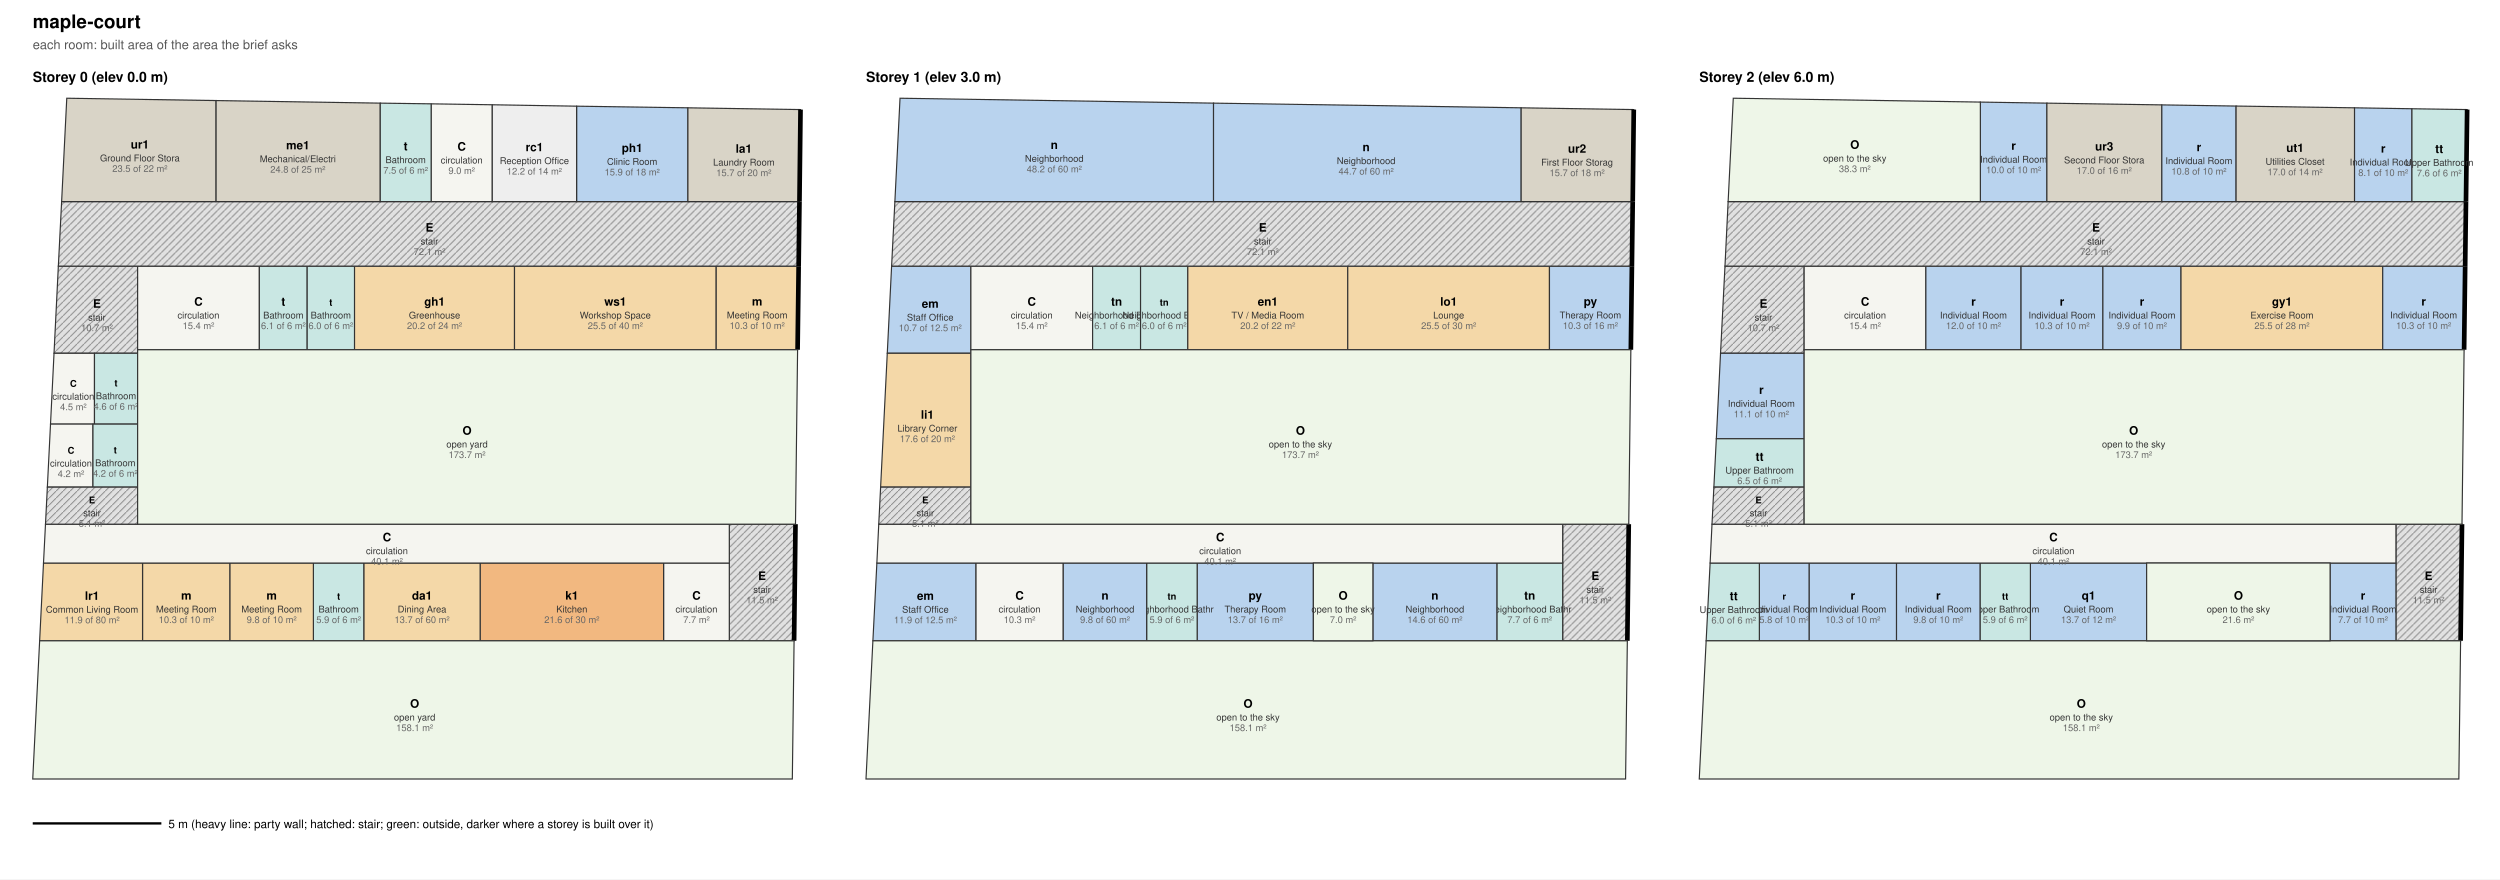
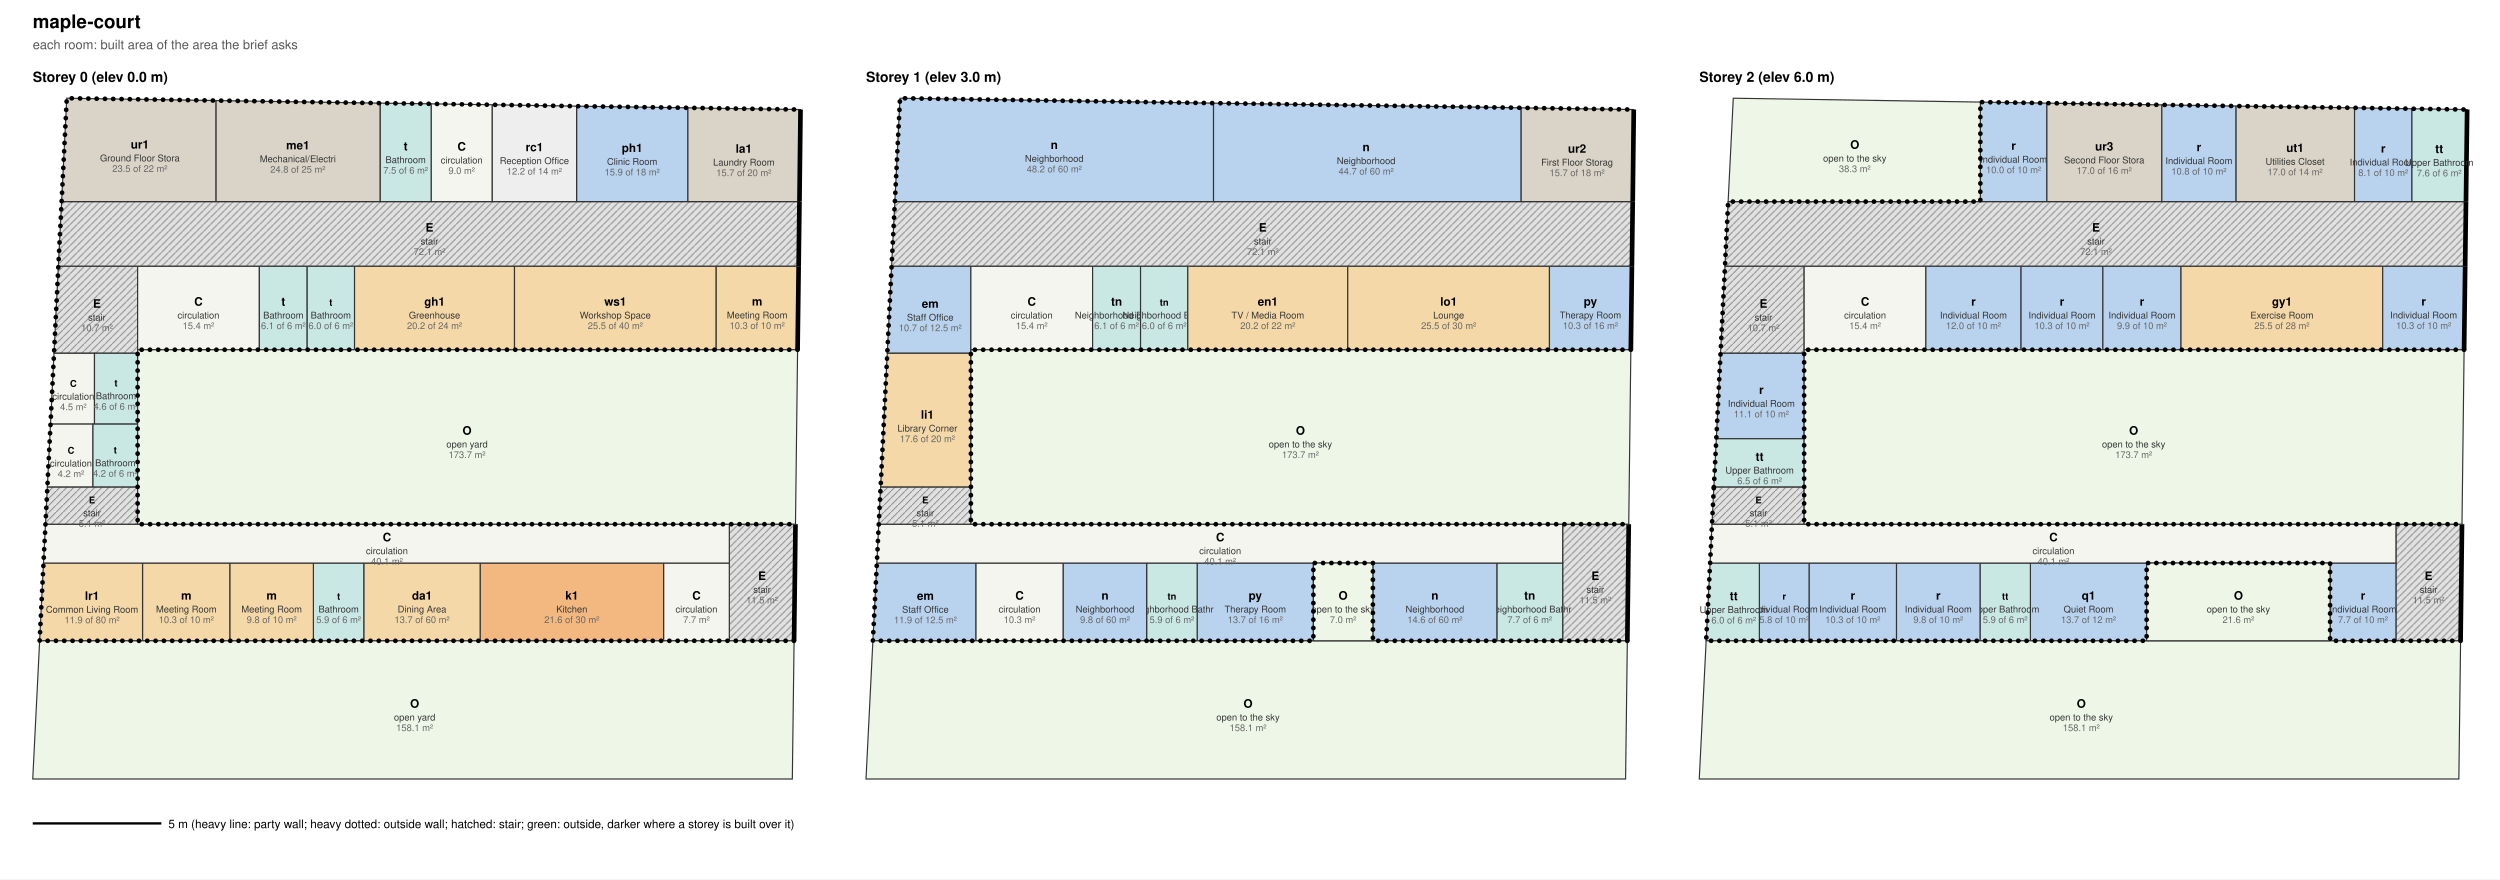
<svg xmlns="http://www.w3.org/2000/svg" width="2138" height="752" viewBox="0 0 2138 752" font-family="Helvetica, Arial, sans-serif">
  <defs>
    <pattern id="stair" width="6" height="6" patternUnits="userSpaceOnUse">
      <rect width="6" height="6" fill="#e0e0e0" />
      <path d="M0 6L6 0" stroke="#888" stroke-width="0.8" />
    </pattern>
  </defs>
  <rect width="100%" height="100%" fill="white" />
  <text x="28.0" y="24" font-size="16" font-weight="bold">maple-court</text>
  <text x="28.0" y="42" font-size="11" fill="#555">each room: built area of the area the brief asks</text>
  <text x="28.0" y="70.0" font-size="12" font-weight="bold">Storey 0 (elev 0.0 m)</text>
  <polygon points="680.3,448.3 623.7,448.3 623.7,548.0 679.1,548.0" fill="url(#stair)" stroke="#333" stroke-width="1" />
  <line x1="679.1" y1="548.0" x2="680.3" y2="448.3" stroke="#000" stroke-width="4" />
  <text x="651.7" y="496.0" font-size="10" text-anchor="middle" font-weight="bold">E</text>
  <text x="651.7" y="507.0" font-size="8" text-anchor="middle" fill="#333">stair</text>
  <text x="651.7" y="516.0" font-size="8" text-anchor="middle" fill="#666">11.5 m²</text>
  <polygon points="623.7,481.5 567.5,481.5 567.5,548.0 623.7,548.0" fill="#f5f5f0" stroke="#333" stroke-width="1" />
  <text x="595.6" y="512.8" font-size="10" text-anchor="middle" font-weight="bold">C</text>
  <text x="595.6" y="523.8" font-size="8" text-anchor="middle" fill="#333">circulation</text>
  <text x="595.6" y="532.8" font-size="8" text-anchor="middle" fill="#666">7.7 m²</text>
  <polygon points="567.5,481.5 410.6,481.5 410.6,548.0 567.5,548.0" fill="#f2b880" stroke="#333" stroke-width="1" />
  <text x="489.0" y="512.8" font-size="10" text-anchor="middle" font-weight="bold">k1</text>
  <text x="489.0" y="523.8" font-size="8" text-anchor="middle" fill="#333">Kitchen</text>
  <text x="489.0" y="532.8" font-size="8" text-anchor="middle" fill="#666">21.6 of 30 m²</text>
  <polygon points="410.6,481.5 311.1,481.5 311.1,548.0 410.6,548.0" fill="#f4d8a8" stroke="#333" stroke-width="1" />
  <text x="360.9" y="512.8" font-size="10" text-anchor="middle" font-weight="bold">da1</text>
  <text x="360.9" y="523.8" font-size="8" text-anchor="middle" fill="#333">Dining Area</text>
  <text x="360.9" y="532.8" font-size="8" text-anchor="middle" fill="#666">13.7 of 60 m²</text>
  <polygon points="311.1,481.5 268.0,481.5 268.0,548.0 311.1,548.0" fill="#c9e7e3" stroke="#333" stroke-width="1" />
  <text x="289.6" y="512.8" font-size="8" text-anchor="middle" font-weight="bold">t</text>
  <text x="289.6" y="523.8" font-size="8" text-anchor="middle" fill="#333">Bathroom</text>
  <text x="289.6" y="532.8" font-size="8" text-anchor="middle" fill="#666">5.9 of 6 m²</text>
  <polygon points="121.9,548.0 196.7,548.0 196.7,481.5 121.9,481.5" fill="#f4d8a8" stroke="#333" stroke-width="1" />
  <text x="159.3" y="512.8" font-size="10" text-anchor="middle" font-weight="bold">m</text>
  <text x="159.3" y="523.8" font-size="8" text-anchor="middle" fill="#333">Meeting Room</text>
  <text x="159.3" y="532.8" font-size="8" text-anchor="middle" fill="#666">10.3 of 10 m²</text>
  <polygon points="196.7,548.0 268.0,548.0 268.0,481.5 196.7,481.5" fill="#f4d8a8" stroke="#333" stroke-width="1" />
  <text x="232.3" y="512.8" font-size="10" text-anchor="middle" font-weight="bold">m</text>
  <text x="232.3" y="523.8" font-size="8" text-anchor="middle" fill="#333">Meeting Room</text>
  <text x="232.3" y="532.8" font-size="8" text-anchor="middle" fill="#666">9.8 of 10 m²</text>
  <polygon points="121.9,481.5 37.2,481.5 33.9,548.0 121.9,548.0" fill="#f4d8a8" stroke="#333" stroke-width="1" />
  <text x="78.7" y="513.0" font-size="10" text-anchor="middle" font-weight="bold">lr1</text>
  <text x="78.7" y="524.0" font-size="8" text-anchor="middle" fill="#333">Common Living Room</text>
  <text x="78.7" y="533.0" font-size="8" text-anchor="middle" fill="#666">11.9 of 80 m²</text>
  <polygon points="623.7,481.5 623.7,448.3 38.9,448.3 37.2,481.5" fill="#f5f5f0" stroke="#333" stroke-width="1" />
  <text x="330.9" y="462.9" font-size="10" text-anchor="middle" font-weight="bold">C</text>
  <text x="330.9" y="473.9" font-size="8" text-anchor="middle" fill="#333">circulation</text>
  <text x="330.9" y="482.9" font-size="8" text-anchor="middle" fill="#666">40.1 m²</text>
  <polygon points="49.9,227.6 46.2,302.1 117.7,302.1 117.7,227.6" fill="url(#stair)" stroke="#333" stroke-width="1" />
  <text x="82.9" y="263.2" font-size="10" text-anchor="middle" font-weight="bold">E</text>
  <text x="82.9" y="274.2" font-size="8" text-anchor="middle" fill="#333">stair</text>
  <text x="82.9" y="283.2" font-size="8" text-anchor="middle" fill="#666">10.7 m²</text>
  <polygon points="43.2,362.7 80.8,362.7 80.8,302.1 46.2,302.1" fill="#f5f5f0" stroke="#333" stroke-width="1" />
  <text x="62.7" y="330.8" font-size="8" text-anchor="middle" font-weight="bold">C</text>
  <text x="62.7" y="341.8" font-size="8" text-anchor="middle" fill="#333">circulation</text>
  <text x="62.7" y="350.8" font-size="8" text-anchor="middle" fill="#666">4.5 m²</text>
  <polygon points="80.8,362.7 117.7,362.7 117.7,302.1 80.8,302.1" fill="#c9e7e3" stroke="#333" stroke-width="1" />
  <text x="99.2" y="330.4" font-size="8" text-anchor="middle" font-weight="bold">t</text>
  <text x="99.2" y="341.4" font-size="8" text-anchor="middle" fill="#333">Bathroom</text>
  <text x="99.2" y="350.4" font-size="8" text-anchor="middle" fill="#666">4.6 of 6 m²</text>
  <polygon points="40.5,416.6 79.5,416.6 79.5,362.7 43.2,362.7" fill="#f5f5f0" stroke="#333" stroke-width="1" />
  <text x="60.7" y="388.0" font-size="8" text-anchor="middle" font-weight="bold">C</text>
  <text x="60.7" y="399.0" font-size="8" text-anchor="middle" fill="#333">circulation</text>
  <text x="60.7" y="408.0" font-size="8" text-anchor="middle" fill="#666">4.2 m²</text>
  <polygon points="79.5,416.6 117.7,416.6 117.7,362.7 79.5,362.7" fill="#c9e7e3" stroke="#333" stroke-width="1" />
  <text x="98.6" y="387.7" font-size="8" text-anchor="middle" font-weight="bold">t</text>
  <text x="98.6" y="398.7" font-size="8" text-anchor="middle" fill="#333">Bathroom</text>
  <text x="98.6" y="407.7" font-size="8" text-anchor="middle" fill="#666">4.2 of 6 m²</text>
  <polygon points="40.5,416.6 38.9,448.3 117.7,448.3 117.7,416.6" fill="url(#stair)" stroke="#333" stroke-width="1" />
  <text x="78.7" y="430.5" font-size="8" text-anchor="middle" font-weight="bold">E</text>
  <text x="78.7" y="441.5" font-size="8" text-anchor="middle" fill="#333">stair</text>
  <text x="78.7" y="450.5" font-size="8" text-anchor="middle" fill="#666">5.1 m²</text>
  <polygon points="117.7,299.1 221.8,299.1 221.8,227.6 117.7,227.6" fill="#f5f5f0" stroke="#333" stroke-width="1" />
  <text x="169.7" y="261.4" font-size="10" text-anchor="middle" font-weight="bold">C</text>
  <text x="169.7" y="272.4" font-size="8" text-anchor="middle" fill="#333">circulation</text>
  <text x="169.7" y="281.4" font-size="8" text-anchor="middle" fill="#666">15.4 m²</text>
  <polygon points="221.8,299.1 262.7,299.1 262.7,227.6 221.8,227.6" fill="#c9e7e3" stroke="#333" stroke-width="1" />
  <text x="242.3" y="261.4" font-size="10" text-anchor="middle" font-weight="bold">t</text>
  <text x="242.3" y="272.4" font-size="8" text-anchor="middle" fill="#333">Bathroom</text>
  <text x="242.3" y="281.4" font-size="8" text-anchor="middle" fill="#666">6.1 of 6 m²</text>
  <polygon points="262.7,299.1 303.2,299.1 303.2,227.6 262.7,227.6" fill="#c9e7e3" stroke="#333" stroke-width="1" />
  <text x="282.9" y="261.4" font-size="8" text-anchor="middle" font-weight="bold">t</text>
  <text x="282.9" y="272.4" font-size="8" text-anchor="middle" fill="#333">Bathroom</text>
  <text x="282.9" y="281.4" font-size="8" text-anchor="middle" fill="#666">6.0 of 6 m²</text>
  <polygon points="303.2,299.1 440.0,299.1 440.0,227.6 303.2,227.6" fill="#f4d8a8" stroke="#333" stroke-width="1" />
  <text x="371.6" y="261.4" font-size="10" text-anchor="middle" font-weight="bold">gh1</text>
  <text x="371.6" y="272.4" font-size="8" text-anchor="middle" fill="#333">Greenhouse</text>
  <text x="371.6" y="281.4" font-size="8" text-anchor="middle" fill="#666">20.2 of 24 m²</text>
  <polygon points="440.0,299.1 612.5,299.1 612.5,227.6 440.0,227.6" fill="#f4d8a8" stroke="#333" stroke-width="1" />
  <text x="526.2" y="261.4" font-size="10" text-anchor="middle" font-weight="bold">ws1</text>
  <text x="526.2" y="272.4" font-size="8" text-anchor="middle" fill="#333">Workshop Space</text>
  <text x="526.2" y="281.4" font-size="8" text-anchor="middle" fill="#666">25.5 of 40 m²</text>
  <polygon points="612.5,299.1 682.1,299.1 683.0,227.6 612.5,227.6" fill="#f4d8a8" stroke="#333" stroke-width="1" />
  <line x1="682.1" y1="299.1" x2="683.0" y2="227.6" stroke="#000" stroke-width="4" />
  <text x="647.5" y="261.3" font-size="10" text-anchor="middle" font-weight="bold">m</text>
  <text x="647.5" y="272.3" font-size="8" text-anchor="middle" fill="#333">Meeting Room</text>
  <text x="647.5" y="281.3" font-size="8" text-anchor="middle" fill="#666">10.3 of 10 m²</text>
  <polygon points="683.0,227.6 683.7,172.4 52.7,172.4 49.9,227.6" fill="url(#stair)" stroke="#333" stroke-width="1" />
  <line x1="683.0" y1="227.6" x2="683.7" y2="172.4" stroke="#000" stroke-width="4" />
  <text x="367.3" y="198.1" font-size="10" text-anchor="middle" font-weight="bold">E</text>
  <text x="367.3" y="209.1" font-size="8" text-anchor="middle" fill="#333">stair</text>
  <text x="367.3" y="218.1" font-size="8" text-anchor="middle" fill="#666">72.1 m²</text>
  <polygon points="52.7,172.4 184.8,172.4 184.8,86.0 57.1,84.0" fill="#d9d4c7" stroke="#333" stroke-width="1" />
  <text x="119.6" y="127.0" font-size="10" text-anchor="middle" font-weight="bold">ur1</text>
  <text x="119.6" y="138.0" font-size="8" text-anchor="middle" fill="#333">Ground Floor Stora</text>
  <text x="119.6" y="147.0" font-size="8" text-anchor="middle" fill="#666">23.5 of 22 m²</text>
  <polygon points="184.8,172.4 325.2,172.4 325.2,88.2 184.8,86.0" fill="#d9d4c7" stroke="#333" stroke-width="1" />
  <text x="254.7" y="127.7" font-size="10" text-anchor="middle" font-weight="bold">me1</text>
  <text x="254.7" y="138.7" font-size="8" text-anchor="middle" fill="#333">Mechanical/Electri</text>
  <text x="254.7" y="147.7" font-size="8" text-anchor="middle" fill="#666">24.8 of 25 m²</text>
  <polygon points="421.0,89.6 368.7,88.8 368.7,172.4 421.0,172.4" fill="#f5f5f0" stroke="#333" stroke-width="1" />
  <text x="394.8" y="128.8" font-size="10" text-anchor="middle" font-weight="bold">C</text>
  <text x="394.8" y="139.8" font-size="8" text-anchor="middle" fill="#333">circulation</text>
  <text x="394.8" y="148.8" font-size="8" text-anchor="middle" fill="#666">9.0 m²</text>
  <polygon points="368.7,88.8 325.2,88.2 325.2,172.4 368.7,172.4" fill="#c9e7e3" stroke="#333" stroke-width="1" />
  <text x="346.9" y="128.5" font-size="10" text-anchor="middle" font-weight="bold">t</text>
  <text x="346.9" y="139.5" font-size="8" text-anchor="middle" fill="#333">Bathroom</text>
  <text x="346.9" y="148.5" font-size="8" text-anchor="middle" fill="#666">7.5 of 6 m²</text>
  <polygon points="588.3,92.2 493.1,90.8 493.1,172.4 588.3,172.4" fill="#b9d3ee" stroke="#333" stroke-width="1" />
  <text x="540.6" y="130.0" font-size="10" text-anchor="middle" font-weight="bold">ph1</text>
  <text x="540.6" y="141.0" font-size="8" text-anchor="middle" fill="#333">Clinic Room</text>
  <text x="540.6" y="150.0" font-size="8" text-anchor="middle" fill="#666">15.9 of 18 m²</text>
  <polygon points="493.1,90.8 421.0,89.6 421.0,172.4 493.1,172.4" fill="#eeeeee" stroke="#333" stroke-width="1" />
  <text x="457.0" y="129.3" font-size="10" text-anchor="middle" font-weight="bold">rc1</text>
  <text x="457.0" y="140.3" font-size="8" text-anchor="middle" fill="#333">Reception Office</text>
  <text x="457.0" y="149.3" font-size="8" text-anchor="middle" fill="#666">12.2 of 14 m²</text>
  <polygon points="588.3,172.4 683.7,172.4 684.6,93.7 588.3,92.2" fill="#d9d4c7" stroke="#333" stroke-width="1" />
  <line x1="683.7" y1="172.4" x2="684.6" y2="93.7" stroke="#000" stroke-width="4" />
  <text x="636.1" y="130.6" font-size="10" text-anchor="middle" font-weight="bold">la1</text>
  <text x="636.1" y="141.6" font-size="8" text-anchor="middle" fill="#333">Laundry Room</text>
  <text x="636.1" y="150.6" font-size="8" text-anchor="middle" fill="#666">15.7 of 20 m²</text>
  <polygon points="677.6,666.2 679.1,548.0 33.9,548.0 28.0,666.2" fill="#eef6e8" stroke="#333" stroke-width="1" />
  <text x="354.6" y="605.2" font-size="10" text-anchor="middle" font-weight="bold">O</text>
  <text x="354.6" y="616.2" font-size="8" text-anchor="middle" fill="#333">open yard</text>
  <text x="354.6" y="625.2" font-size="8" text-anchor="middle" fill="#666">158.1 m²</text>
  <polygon points="680.3,448.3 682.1,299.1 117.7,299.1 117.7,448.3" fill="#eef6e8" stroke="#333" stroke-width="1" />
  <text x="399.4" y="371.7" font-size="10" text-anchor="middle" font-weight="bold">O</text>
  <text x="399.4" y="382.7" font-size="8" text-anchor="middle" fill="#333">open yard</text>
  <text x="399.4" y="391.7" font-size="8" text-anchor="middle" fill="#666">173.7 m²</text>
+   <polyline points="268.0,548.0 196.7,548.0 121.9,548.0 33.9,548.0 37.2,481.5 38.9,448.3 40.5,416.6 43.2,362.7 46.2,302.1 49.9,227.6 52.7,172.4 57.1,84.0 184.8,86.0 325.2,88.2 368.7,88.8 421.0,89.6 493.1,90.8 588.3,92.2 684.6,93.7" fill="none" stroke="#000" stroke-width="4" stroke-dasharray="0.1 7" stroke-linecap="round" />
+   <polyline points="682.1,299.1 612.5,299.1 440.0,299.1 303.2,299.1 262.7,299.1 221.8,299.1 117.7,299.1 117.7,302.1 117.7,362.7 117.7,416.6 117.7,448.3 623.7,448.3 680.3,448.3" fill="none" stroke="#000" stroke-width="4" stroke-dasharray="0.1 7" stroke-linecap="round" />
+   <polyline points="679.0,548.0 623.7,548.0 567.5,548.0 410.6,548.0 311.1,548.0 268.0,548.0" fill="none" stroke="#000" stroke-width="4" stroke-dasharray="0.1 7" stroke-linecap="round" />
  <text x="740.617" y="70.0" font-size="12" font-weight="bold">Storey 1 (elev 3.0 m)</text>
  <polygon points="1392.9,448.3 1336.4,448.3 1336.4,548.0 1391.7,548.0" fill="url(#stair)" stroke="#333" stroke-width="1" />
  <line x1="1391.7" y1="548.0" x2="1392.9" y2="448.3" stroke="#000" stroke-width="4" />
  <text x="1364.3" y="496.0" font-size="10" text-anchor="middle" font-weight="bold">E</text>
  <text x="1364.3" y="507.0" font-size="8" text-anchor="middle" fill="#333">stair</text>
  <text x="1364.3" y="516.0" font-size="8" text-anchor="middle" fill="#666">11.5 m²</text>
  <polygon points="1336.4,481.5 1280.1,481.5 1280.1,548.0 1336.4,548.0" fill="#c9e7e3" stroke="#333" stroke-width="1" />
  <text x="1308.2" y="512.8" font-size="10" text-anchor="middle" font-weight="bold">tn</text>
  <text x="1308.2" y="523.8" font-size="8" text-anchor="middle" fill="#333">Neighborhood Bathr</text>
  <text x="1308.2" y="532.8" font-size="8" text-anchor="middle" fill="#666">7.7 of 6 m²</text>
  <polygon points="1280.1,481.5 1174.1,481.5 1174.1,548.0 1280.1,548.0" fill="#b9d3ee" stroke="#333" stroke-width="1" />
  <text x="1227.1" y="512.8" font-size="10" text-anchor="middle" font-weight="bold">n</text>
  <text x="1227.1" y="523.8" font-size="8" text-anchor="middle" fill="#333">Neighborhood</text>
  <text x="1227.1" y="532.8" font-size="8" text-anchor="middle" fill="#666">14.6 of 60 m²</text>
  <polygon points="1123.2,481.5 1023.8,481.5 1023.8,548.0 1123.2,548.0" fill="#b9d3ee" stroke="#333" stroke-width="1" />
  <text x="1073.5" y="512.8" font-size="10" text-anchor="middle" font-weight="bold">py</text>
  <text x="1073.5" y="523.8" font-size="8" text-anchor="middle" fill="#333">Therapy Room</text>
  <text x="1073.5" y="532.8" font-size="8" text-anchor="middle" fill="#666">13.7 of 16 m²</text>
  <polygon points="1023.8,481.5 980.6,481.5 980.6,548.0 1023.8,548.0" fill="#c9e7e3" stroke="#333" stroke-width="1" />
  <text x="1002.2" y="512.8" font-size="8" text-anchor="middle" font-weight="bold">tn</text>
  <text x="1002.2" y="523.8" font-size="8" text-anchor="middle" fill="#333">Neighborhood Bathr</text>
  <text x="1002.2" y="532.8" font-size="8" text-anchor="middle" fill="#666">5.9 of 6 m²</text>
  <polygon points="834.5,548.0 909.3,548.0 909.3,481.5 834.5,481.5" fill="#f5f5f0" stroke="#333" stroke-width="1" />
  <text x="871.9" y="512.8" font-size="10" text-anchor="middle" font-weight="bold">C</text>
  <text x="871.9" y="523.8" font-size="8" text-anchor="middle" fill="#333">circulation</text>
  <text x="871.9" y="532.8" font-size="8" text-anchor="middle" fill="#666">10.3 m²</text>
  <polygon points="909.3,548.0 980.6,548.0 980.6,481.5 909.3,481.5" fill="#b9d3ee" stroke="#333" stroke-width="1" />
  <text x="945.0" y="512.8" font-size="10" text-anchor="middle" font-weight="bold">n</text>
  <text x="945.0" y="523.8" font-size="8" text-anchor="middle" fill="#333">Neighborhood</text>
  <text x="945.0" y="532.8" font-size="8" text-anchor="middle" fill="#666">9.8 of 60 m²</text>
  <polygon points="834.5,481.5 749.9,481.5 746.5,548.0 834.5,548.0" fill="#b9d3ee" stroke="#333" stroke-width="1" />
  <text x="791.4" y="513.0" font-size="10" text-anchor="middle" font-weight="bold">em</text>
  <text x="791.4" y="524.0" font-size="8" text-anchor="middle" fill="#333">Staff Office</text>
  <text x="791.4" y="533.0" font-size="8" text-anchor="middle" fill="#666">11.9 of 12.5 m²</text>
  <polygon points="1336.4,481.5 1336.4,448.3 751.5,448.3 749.9,481.5" fill="#f5f5f0" stroke="#333" stroke-width="1" />
  <text x="1043.5" y="462.9" font-size="10" text-anchor="middle" font-weight="bold">C</text>
  <text x="1043.5" y="473.9" font-size="8" text-anchor="middle" fill="#333">circulation</text>
  <text x="1043.5" y="482.9" font-size="8" text-anchor="middle" fill="#666">40.1 m²</text>
  <polygon points="762.5,227.6 758.8,302.1 830.3,302.1 830.3,227.6" fill="#b9d3ee" stroke="#333" stroke-width="1" />
  <text x="795.5" y="263.2" font-size="10" text-anchor="middle" font-weight="bold">em</text>
  <text x="795.5" y="274.2" font-size="8" text-anchor="middle" fill="#333">Staff Office</text>
  <text x="795.5" y="283.2" font-size="8" text-anchor="middle" fill="#666">10.7 of 12.5 m²</text>
  <polygon points="758.8,302.1 753.1,416.6 830.3,416.6 830.3,302.1" fill="#f4d8a8" stroke="#333" stroke-width="1" />
  <text x="793.1" y="358.1" font-size="10" text-anchor="middle" font-weight="bold">li1</text>
  <text x="793.1" y="369.1" font-size="8" text-anchor="middle" fill="#333">Library Corner</text>
  <text x="793.1" y="378.1" font-size="8" text-anchor="middle" fill="#666">17.6 of 20 m²</text>
  <polygon points="753.1,416.6 751.5,448.3 830.3,448.3 830.3,416.6" fill="url(#stair)" stroke="#333" stroke-width="1" />
  <text x="791.3" y="430.5" font-size="8" text-anchor="middle" font-weight="bold">E</text>
  <text x="791.3" y="441.5" font-size="8" text-anchor="middle" fill="#333">stair</text>
  <text x="791.3" y="450.5" font-size="8" text-anchor="middle" fill="#666">5.1 m²</text>
  <polygon points="830.3,299.1 934.4,299.1 934.4,227.6 830.3,227.6" fill="#f5f5f0" stroke="#333" stroke-width="1" />
  <text x="882.3" y="261.4" font-size="10" text-anchor="middle" font-weight="bold">C</text>
  <text x="882.3" y="272.4" font-size="8" text-anchor="middle" fill="#333">circulation</text>
  <text x="882.3" y="281.4" font-size="8" text-anchor="middle" fill="#666">15.4 m²</text>
  <polygon points="934.4,299.1 975.4,299.1 975.4,227.6 934.4,227.6" fill="#c9e7e3" stroke="#333" stroke-width="1" />
  <text x="954.9" y="261.4" font-size="10" text-anchor="middle" font-weight="bold">tn</text>
  <text x="954.9" y="272.4" font-size="8" text-anchor="middle" fill="#333">Neighborhood Bathr</text>
  <text x="954.9" y="281.4" font-size="8" text-anchor="middle" fill="#666">6.1 of 6 m²</text>
  <polygon points="975.4,299.1 1015.8,299.1 1015.8,227.6 975.4,227.6" fill="#c9e7e3" stroke="#333" stroke-width="1" />
  <text x="995.6" y="261.4" font-size="8" text-anchor="middle" font-weight="bold">tn</text>
  <text x="995.6" y="272.4" font-size="8" text-anchor="middle" fill="#333">Neighborhood Bathr</text>
  <text x="995.6" y="281.4" font-size="8" text-anchor="middle" fill="#666">6.0 of 6 m²</text>
  <polygon points="1015.8,299.1 1152.6,299.1 1152.6,227.6 1015.8,227.6" fill="#f4d8a8" stroke="#333" stroke-width="1" />
  <text x="1084.2" y="261.4" font-size="10" text-anchor="middle" font-weight="bold">en1</text>
  <text x="1084.2" y="272.4" font-size="8" text-anchor="middle" fill="#333">TV / Media Room</text>
  <text x="1084.2" y="281.4" font-size="8" text-anchor="middle" fill="#666">20.2 of 22 m²</text>
  <polygon points="1152.6,299.1 1325.1,299.1 1325.1,227.6 1152.6,227.6" fill="#f4d8a8" stroke="#333" stroke-width="1" />
  <text x="1238.9" y="261.4" font-size="10" text-anchor="middle" font-weight="bold">lo1</text>
  <text x="1238.9" y="272.4" font-size="8" text-anchor="middle" fill="#333">Lounge</text>
  <text x="1238.9" y="281.4" font-size="8" text-anchor="middle" fill="#666">25.5 of 30 m²</text>
  <polygon points="1325.1,299.1 1394.7,299.1 1395.6,227.6 1325.1,227.6" fill="#b9d3ee" stroke="#333" stroke-width="1" />
  <line x1="1394.7" y1="299.1" x2="1395.6" y2="227.6" stroke="#000" stroke-width="4" />
  <text x="1360.1" y="261.3" font-size="10" text-anchor="middle" font-weight="bold">py</text>
  <text x="1360.1" y="272.3" font-size="8" text-anchor="middle" fill="#333">Therapy Room</text>
  <text x="1360.1" y="281.3" font-size="8" text-anchor="middle" fill="#666">10.3 of 16 m²</text>
  <polygon points="1395.6,227.6 1396.3,172.4 765.3,172.4 762.5,227.6" fill="url(#stair)" stroke="#333" stroke-width="1" />
  <line x1="1395.6" y1="227.6" x2="1396.3" y2="172.4" stroke="#000" stroke-width="4" />
  <text x="1079.9" y="198.1" font-size="10" text-anchor="middle" font-weight="bold">E</text>
  <text x="1079.9" y="209.1" font-size="8" text-anchor="middle" fill="#333">stair</text>
  <text x="1079.9" y="218.1" font-size="8" text-anchor="middle" fill="#666">72.1 m²</text>
  <polygon points="765.3,172.4 1037.8,172.4 1037.8,88.2 769.7,84.0" fill="#b9d3ee" stroke="#333" stroke-width="1" />
  <text x="901.6" y="127.4" font-size="10" text-anchor="middle" font-weight="bold">n</text>
  <text x="901.6" y="138.4" font-size="8" text-anchor="middle" fill="#333">Neighborhood</text>
  <text x="901.6" y="147.4" font-size="8" text-anchor="middle" fill="#666">48.2 of 60 m²</text>
  <polygon points="1037.8,172.4 1300.9,172.4 1300.9,92.2 1037.8,88.2" fill="#b9d3ee" stroke="#333" stroke-width="1" />
  <text x="1168.3" y="129.3" font-size="10" text-anchor="middle" font-weight="bold">n</text>
  <text x="1168.3" y="140.3" font-size="8" text-anchor="middle" fill="#333">Neighborhood</text>
  <text x="1168.3" y="149.3" font-size="8" text-anchor="middle" fill="#666">44.7 of 60 m²</text>
  <polygon points="1300.9,172.4 1396.3,172.4 1397.2,93.7 1300.9,92.2" fill="#d9d4c7" stroke="#333" stroke-width="1" />
  <line x1="1396.3" y1="172.4" x2="1397.2" y2="93.7" stroke="#000" stroke-width="4" />
  <text x="1348.7" y="130.6" font-size="10" text-anchor="middle" font-weight="bold">ur2</text>
  <text x="1348.7" y="141.6" font-size="8" text-anchor="middle" fill="#333">First Floor Storag</text>
  <text x="1348.7" y="150.6" font-size="8" text-anchor="middle" fill="#666">15.7 of 18 m²</text>
  <polygon points="1390.2,666.2 1391.7,548.0 746.5,548.0 740.6,666.2" fill="#eef6e8" stroke="#333" stroke-width="1" />
  <text x="1067.3" y="605.2" font-size="10" text-anchor="middle" font-weight="bold">O</text>
  <text x="1067.3" y="616.2" font-size="8" text-anchor="middle" fill="#333">open to the sky</text>
  <text x="1067.3" y="625.2" font-size="8" text-anchor="middle" fill="#666">158.1 m²</text>
  <polygon points="1174.1,481.5 1123.2,481.5 1123.2,548.0 1174.1,548.0" fill="#eef6e8" stroke="#333" stroke-width="1" />
  <text x="1148.6" y="512.8" font-size="10" text-anchor="middle" font-weight="bold">O</text>
  <text x="1148.6" y="523.8" font-size="8" text-anchor="middle" fill="#333">open to the sky</text>
  <text x="1148.6" y="532.8" font-size="8" text-anchor="middle" fill="#666">7.0 m²</text>
  <polygon points="1392.9,448.3 1394.7,299.1 830.3,299.1 830.3,448.3" fill="#eef6e8" stroke="#333" stroke-width="1" />
  <text x="1112.1" y="371.7" font-size="10" text-anchor="middle" font-weight="bold">O</text>
  <text x="1112.1" y="382.7" font-size="8" text-anchor="middle" fill="#333">open to the sky</text>
  <text x="1112.1" y="391.7" font-size="8" text-anchor="middle" fill="#666">173.7 m²</text>
+   <polyline points="980.6,548.0 909.3,548.0 834.5,548.0 746.5,548.0 749.9,481.5 751.5,448.3 753.1,416.6 758.8,302.1 762.5,227.6 765.3,172.4 769.7,84.0 1037.8,88.2 1300.9,92.2 1397.2,93.7" fill="none" stroke="#000" stroke-width="4" stroke-dasharray="0.1 7" stroke-linecap="round" />
+   <polyline points="1394.7,299.1 1325.1,299.1 1152.6,299.1 1015.8,299.1 975.4,299.1 934.4,299.1 830.3,299.1 830.3,302.1 830.3,416.6 830.3,448.3 1336.4,448.3 1392.9,448.3" fill="none" stroke="#000" stroke-width="4" stroke-dasharray="0.1 7" stroke-linecap="round" />
+   <polyline points="1391.7,548.0 1336.4,548.0 1280.1,548.0 1174.1,548.0 1174.1,481.5 1123.2,481.5 1123.2,548.0 1023.8,548.0 980.6,548.0" fill="none" stroke="#000" stroke-width="4" stroke-dasharray="0.1 7" stroke-linecap="round" />
  <text x="1453.234" y="70.0" font-size="12" font-weight="bold">Storey 2 (elev 6.0 m)</text>
  <polygon points="2105.5,448.3 2049.0,448.3 2049.0,548.0 2104.3,548.0" fill="url(#stair)" stroke="#333" stroke-width="1" />
  <line x1="2104.3" y1="548.0" x2="2105.5" y2="448.3" stroke="#000" stroke-width="4" />
  <text x="2076.9" y="496.0" font-size="10" text-anchor="middle" font-weight="bold">E</text>
  <text x="2076.9" y="507.0" font-size="8" text-anchor="middle" fill="#333">stair</text>
  <text x="2076.9" y="516.0" font-size="8" text-anchor="middle" fill="#666">11.5 m²</text>
  <polygon points="2049.0,481.5 1992.7,481.5 1992.7,548.0 2049.0,548.0" fill="#b9d3ee" stroke="#333" stroke-width="1" />
  <text x="2020.8" y="512.8" font-size="10" text-anchor="middle" font-weight="bold">r</text>
  <text x="2020.8" y="523.8" font-size="8" text-anchor="middle" fill="#333">Individual Room</text>
  <text x="2020.8" y="532.8" font-size="8" text-anchor="middle" fill="#666">7.7 of 10 m²</text>
  <polygon points="1835.8,481.5 1736.4,481.5 1736.4,548.0 1835.8,548.0" fill="#b9d3ee" stroke="#333" stroke-width="1" />
  <text x="1786.1" y="512.8" font-size="10" text-anchor="middle" font-weight="bold">q1</text>
  <text x="1786.1" y="523.8" font-size="8" text-anchor="middle" fill="#333">Quiet Room</text>
  <text x="1786.1" y="532.8" font-size="8" text-anchor="middle" fill="#666">13.7 of 12 m²</text>
  <polygon points="1736.4,481.5 1693.3,481.5 1693.3,548.0 1736.4,548.0" fill="#c9e7e3" stroke="#333" stroke-width="1" />
  <text x="1714.8" y="512.8" font-size="8" text-anchor="middle" font-weight="bold">tt</text>
  <text x="1714.8" y="523.8" font-size="8" text-anchor="middle" fill="#333">Upper Bathroom</text>
  <text x="1714.8" y="532.8" font-size="8" text-anchor="middle" fill="#666">5.9 of 6 m²</text>
  <polygon points="1547.1,548.0 1621.9,548.0 1621.9,481.5 1547.1,481.5" fill="#b9d3ee" stroke="#333" stroke-width="1" />
  <text x="1584.5" y="512.8" font-size="10" text-anchor="middle" font-weight="bold">r</text>
  <text x="1584.5" y="523.8" font-size="8" text-anchor="middle" fill="#333">Individual Room</text>
  <text x="1584.5" y="532.8" font-size="8" text-anchor="middle" fill="#666">10.3 of 10 m²</text>
  <polygon points="1621.9,548.0 1693.3,548.0 1693.3,481.5 1621.9,481.5" fill="#b9d3ee" stroke="#333" stroke-width="1" />
  <text x="1657.6" y="512.8" font-size="10" text-anchor="middle" font-weight="bold">r</text>
  <text x="1657.6" y="523.8" font-size="8" text-anchor="middle" fill="#333">Individual Room</text>
  <text x="1657.6" y="532.8" font-size="8" text-anchor="middle" fill="#666">9.8 of 10 m²</text>
  <polygon points="1547.1,481.5 1504.6,481.5 1504.6,548.0 1547.1,548.0" fill="#b9d3ee" stroke="#333" stroke-width="1" />
  <text x="1525.9" y="512.8" font-size="8" text-anchor="middle" font-weight="bold">r</text>
  <text x="1525.9" y="523.8" font-size="8" text-anchor="middle" fill="#333">Individual Room</text>
  <text x="1525.9" y="532.8" font-size="8" text-anchor="middle" fill="#666">5.8 of 10 m²</text>
  <polygon points="1504.6,481.5 1462.5,481.5 1459.1,548.0 1504.6,548.0" fill="#c9e7e3" stroke="#333" stroke-width="1" />
  <text x="1482.7" y="513.2" font-size="10" text-anchor="middle" font-weight="bold">tt</text>
  <text x="1482.7" y="524.2" font-size="8" text-anchor="middle" fill="#333">Upper Bathroom</text>
  <text x="1482.7" y="533.2" font-size="8" text-anchor="middle" fill="#666">6.0 of 6 m²</text>
  <polygon points="2049.0,481.5 2049.0,448.3 1464.1,448.3 1462.5,481.5" fill="#f5f5f0" stroke="#333" stroke-width="1" />
  <text x="1756.1" y="462.9" font-size="10" text-anchor="middle" font-weight="bold">C</text>
  <text x="1756.1" y="473.9" font-size="8" text-anchor="middle" fill="#333">circulation</text>
  <text x="1756.1" y="482.9" font-size="8" text-anchor="middle" fill="#666">40.1 m²</text>
  <polygon points="1475.2,227.6 1471.4,302.1 1542.9,302.1 1542.9,227.6" fill="url(#stair)" stroke="#333" stroke-width="1" />
  <text x="1508.1" y="263.2" font-size="10" text-anchor="middle" font-weight="bold">E</text>
  <text x="1508.1" y="274.2" font-size="8" text-anchor="middle" fill="#333">stair</text>
  <text x="1508.1" y="283.2" font-size="8" text-anchor="middle" fill="#666">10.7 m²</text>
  <polygon points="1471.4,302.1 1467.8,375.2 1542.9,375.2 1542.9,302.1" fill="#b9d3ee" stroke="#333" stroke-width="1" />
  <text x="1506.3" y="336.9" font-size="10" text-anchor="middle" font-weight="bold">r</text>
  <text x="1506.3" y="347.9" font-size="8" text-anchor="middle" fill="#333">Individual Room</text>
  <text x="1506.3" y="356.9" font-size="8" text-anchor="middle" fill="#666">11.1 of 10 m²</text>
  <polygon points="1467.8,375.2 1465.7,416.6 1542.9,416.6 1542.9,375.2" fill="#c9e7e3" stroke="#333" stroke-width="1" />
  <text x="1504.8" y="394.0" font-size="10" text-anchor="middle" font-weight="bold">tt</text>
  <text x="1504.8" y="405.0" font-size="8" text-anchor="middle" fill="#333">Upper Bathroom</text>
  <text x="1504.8" y="414.0" font-size="8" text-anchor="middle" fill="#666">6.5 of 6 m²</text>
  <polygon points="1465.7,416.6 1464.1,448.3 1542.9,448.3 1542.9,416.6" fill="url(#stair)" stroke="#333" stroke-width="1" />
  <text x="1503.9" y="430.5" font-size="8" text-anchor="middle" font-weight="bold">E</text>
  <text x="1503.9" y="441.5" font-size="8" text-anchor="middle" fill="#333">stair</text>
  <text x="1503.9" y="450.5" font-size="8" text-anchor="middle" fill="#666">5.1 m²</text>
  <polygon points="1542.9,299.1 1647.0,299.1 1647.0,227.6 1542.9,227.6" fill="#f5f5f0" stroke="#333" stroke-width="1" />
  <text x="1595.0" y="261.4" font-size="10" text-anchor="middle" font-weight="bold">C</text>
  <text x="1595.0" y="272.4" font-size="8" text-anchor="middle" fill="#333">circulation</text>
  <text x="1595.0" y="281.4" font-size="8" text-anchor="middle" fill="#666">15.4 m²</text>
  <polygon points="1647.0,299.1 1728.4,299.1 1728.4,227.6 1647.0,227.6" fill="#b9d3ee" stroke="#333" stroke-width="1" />
  <text x="1687.7" y="261.4" font-size="10" text-anchor="middle" font-weight="bold">r</text>
  <text x="1687.7" y="272.4" font-size="8" text-anchor="middle" fill="#333">Individual Room</text>
  <text x="1687.7" y="281.4" font-size="8" text-anchor="middle" fill="#666">12.0 of 10 m²</text>
  <polygon points="1728.4,299.1 1798.4,299.1 1798.4,227.6 1728.4,227.6" fill="#b9d3ee" stroke="#333" stroke-width="1" />
  <text x="1763.4" y="261.4" font-size="10" text-anchor="middle" font-weight="bold">r</text>
  <text x="1763.4" y="272.4" font-size="8" text-anchor="middle" fill="#333">Individual Room</text>
  <text x="1763.4" y="281.4" font-size="8" text-anchor="middle" fill="#666">10.3 of 10 m²</text>
  <polygon points="1798.4,299.1 1865.2,299.1 1865.2,227.6 1798.4,227.6" fill="#b9d3ee" stroke="#333" stroke-width="1" />
  <text x="1831.8" y="261.4" font-size="10" text-anchor="middle" font-weight="bold">r</text>
  <text x="1831.8" y="272.4" font-size="8" text-anchor="middle" fill="#333">Individual Room</text>
  <text x="1831.8" y="281.4" font-size="8" text-anchor="middle" fill="#666">9.9 of 10 m²</text>
  <polygon points="1865.2,299.1 2037.7,299.1 2037.7,227.6 1865.2,227.6" fill="#f4d8a8" stroke="#333" stroke-width="1" />
  <text x="1951.5" y="261.4" font-size="10" text-anchor="middle" font-weight="bold">gy1</text>
  <text x="1951.5" y="272.4" font-size="8" text-anchor="middle" fill="#333">Exercise Room</text>
  <text x="1951.5" y="281.4" font-size="8" text-anchor="middle" fill="#666">25.5 of 28 m²</text>
  <polygon points="2037.7,299.1 2107.3,299.1 2108.2,227.6 2037.7,227.6" fill="#b9d3ee" stroke="#333" stroke-width="1" />
  <line x1="2107.3" y1="299.1" x2="2108.2" y2="227.6" stroke="#000" stroke-width="4" />
  <text x="2072.7" y="261.3" font-size="10" text-anchor="middle" font-weight="bold">r</text>
  <text x="2072.7" y="272.3" font-size="8" text-anchor="middle" fill="#333">Individual Room</text>
  <text x="2072.7" y="281.3" font-size="8" text-anchor="middle" fill="#666">10.3 of 10 m²</text>
  <polygon points="2108.2,227.6 2108.9,172.4 1477.9,172.4 1475.2,227.6" fill="url(#stair)" stroke="#333" stroke-width="1" />
  <line x1="2108.2" y1="227.6" x2="2108.9" y2="172.4" stroke="#000" stroke-width="4" />
  <text x="1792.5" y="198.1" font-size="10" text-anchor="middle" font-weight="bold">E</text>
  <text x="1792.5" y="209.1" font-size="8" text-anchor="middle" fill="#333">stair</text>
  <text x="1792.5" y="218.1" font-size="8" text-anchor="middle" fill="#666">72.1 m²</text>
  <polygon points="1693.6,172.4 1750.5,172.4 1750.5,88.2 1693.6,87.3" fill="#b9d3ee" stroke="#333" stroke-width="1" />
  <text x="1722.0" y="128.1" font-size="10" text-anchor="middle" font-weight="bold">r</text>
  <text x="1722.0" y="139.1" font-size="8" text-anchor="middle" fill="#333">Individual Room</text>
  <text x="1722.0" y="148.1" font-size="8" text-anchor="middle" fill="#666">10.0 of 10 m²</text>
  <polygon points="1750.5,172.4 1848.8,172.4 1848.8,89.7 1750.5,88.2" fill="#d9d4c7" stroke="#333" stroke-width="1" />
  <text x="1799.5" y="128.7" font-size="10" text-anchor="middle" font-weight="bold">ur3</text>
  <text x="1799.5" y="139.7" font-size="8" text-anchor="middle" fill="#333">Second Floor Stora</text>
  <text x="1799.5" y="148.7" font-size="8" text-anchor="middle" fill="#666">17.0 of 16 m²</text>
  <polygon points="1848.8,172.4 1912.3,172.4 1912.3,90.7 1848.8,89.7" fill="#b9d3ee" stroke="#333" stroke-width="1" />
  <text x="1880.5" y="129.3" font-size="10" text-anchor="middle" font-weight="bold">r</text>
  <text x="1880.5" y="140.3" font-size="8" text-anchor="middle" fill="#333">Individual Room</text>
  <text x="1880.5" y="149.3" font-size="8" text-anchor="middle" fill="#666">10.8 of 10 m²</text>
  <polygon points="1912.3,172.4 2013.6,172.4 2013.6,92.2 1912.3,90.7" fill="#d9d4c7" stroke="#333" stroke-width="1" />
  <text x="1962.7" y="129.9" font-size="10" text-anchor="middle" font-weight="bold">ut1</text>
  <text x="1962.7" y="140.9" font-size="8" text-anchor="middle" fill="#333">Utilities Closet</text>
  <text x="1962.7" y="149.9" font-size="8" text-anchor="middle" fill="#666">17.0 of 14 m²</text>
  <polygon points="2013.6,172.4 2062.7,172.4 2062.7,93.0 2013.6,92.2" fill="#b9d3ee" stroke="#333" stroke-width="1" />
  <text x="2038.1" y="130.5" font-size="10" text-anchor="middle" font-weight="bold">r</text>
  <text x="2038.1" y="141.5" font-size="8" text-anchor="middle" fill="#333">Individual Room</text>
  <text x="2038.1" y="150.5" font-size="8" text-anchor="middle" fill="#666">8.1 of 10 m²</text>
  <polygon points="2062.7,172.4 2108.9,172.4 2109.9,93.7 2062.7,93.0" fill="#c9e7e3" stroke="#333" stroke-width="1" />
  <line x1="2108.9" y1="172.4" x2="2109.9" y2="93.7" stroke="#000" stroke-width="4" />
  <text x="2086.0" y="130.8" font-size="10" text-anchor="middle" font-weight="bold">tt</text>
  <text x="2086.0" y="141.8" font-size="8" text-anchor="middle" fill="#333">Upper Bathroom</text>
  <text x="2086.0" y="150.8" font-size="8" text-anchor="middle" fill="#666">7.6 of 6 m²</text>
  <polygon points="2102.8,666.2 2104.3,548.0 1459.1,548.0 1453.2,666.2" fill="#eef6e8" stroke="#333" stroke-width="1" />
  <text x="1779.9" y="605.2" font-size="10" text-anchor="middle" font-weight="bold">O</text>
  <text x="1779.9" y="616.2" font-size="8" text-anchor="middle" fill="#333">open to the sky</text>
  <text x="1779.9" y="625.2" font-size="8" text-anchor="middle" fill="#666">158.1 m²</text>
  <polygon points="1992.7,481.5 1835.8,481.5 1835.8,548.0 1992.7,548.0" fill="#eef6e8" stroke="#333" stroke-width="1" />
  <text x="1914.3" y="512.8" font-size="10" text-anchor="middle" font-weight="bold">O</text>
  <text x="1914.3" y="523.8" font-size="8" text-anchor="middle" fill="#333">open to the sky</text>
  <text x="1914.3" y="532.8" font-size="8" text-anchor="middle" fill="#666">21.6 m²</text>
  <polygon points="2105.5,448.3 2107.3,299.1 1542.9,299.1 1542.9,448.3" fill="#eef6e8" stroke="#333" stroke-width="1" />
  <text x="1824.7" y="371.7" font-size="10" text-anchor="middle" font-weight="bold">O</text>
  <text x="1824.7" y="382.7" font-size="8" text-anchor="middle" fill="#333">open to the sky</text>
  <text x="1824.7" y="391.7" font-size="8" text-anchor="middle" fill="#666">173.7 m²</text>
  <polygon points="1477.9,172.4 1693.6,172.4 1693.6,87.3 1482.3,84.0" fill="#eef6e8" stroke="#333" stroke-width="1" />
  <text x="1586.2" y="127.2" font-size="10" text-anchor="middle" font-weight="bold">O</text>
  <text x="1586.2" y="138.2" font-size="8" text-anchor="middle" fill="#333">open to the sky</text>
  <text x="1586.2" y="147.2" font-size="8" text-anchor="middle" fill="#666">38.3 m²</text>
+   <polyline points="1465.7,416.6 1467.8,375.2 1471.4,302.1 1475.2,227.6 1477.9,172.4 1693.6,172.4 1693.6,87.3 1750.5,88.2 1848.8,89.7 1912.3,90.7 2013.6,92.2 2062.7,93.0 2109.8,93.7" fill="none" stroke="#000" stroke-width="4" stroke-dasharray="0.1 7" stroke-linecap="round" />
+   <polyline points="2107.3,299.1 2037.7,299.1 1865.2,299.1 1798.4,299.1 1728.4,299.1 1647.0,299.1 1542.9,299.1 1542.9,302.1 1542.9,375.2 1542.9,416.6 1542.9,448.3 2049.0,448.3 2105.5,448.3" fill="none" stroke="#000" stroke-width="4" stroke-dasharray="0.1 7" stroke-linecap="round" />
+   <polyline points="2104.3,548.0 2049.0,548.0 1992.7,548.0 1992.7,481.5 1835.8,481.5 1835.8,548.0 1736.4,548.0 1693.3,548.0 1621.9,548.0 1547.1,548.0 1504.6,548.0 1459.1,548.0 1462.5,481.5 1464.1,448.3 1465.7,416.6" fill="none" stroke="#000" stroke-width="4" stroke-dasharray="0.1 7" stroke-linecap="round" />
  <line x1="28.0" y1="704.177" x2="138.0" y2="704.177" stroke="#000" stroke-width="2" />
-   <text x="144.0" y="708.177" font-size="10">5 m (heavy line: party wall; hatched: stair; green: outside, darker where a storey is built over it)</text>
+   <text x="144.0" y="708.177" font-size="10">5 m (heavy line: party wall; heavy dotted: outside wall; hatched: stair; green: outside, darker where a storey is built over it)</text>
</svg>
